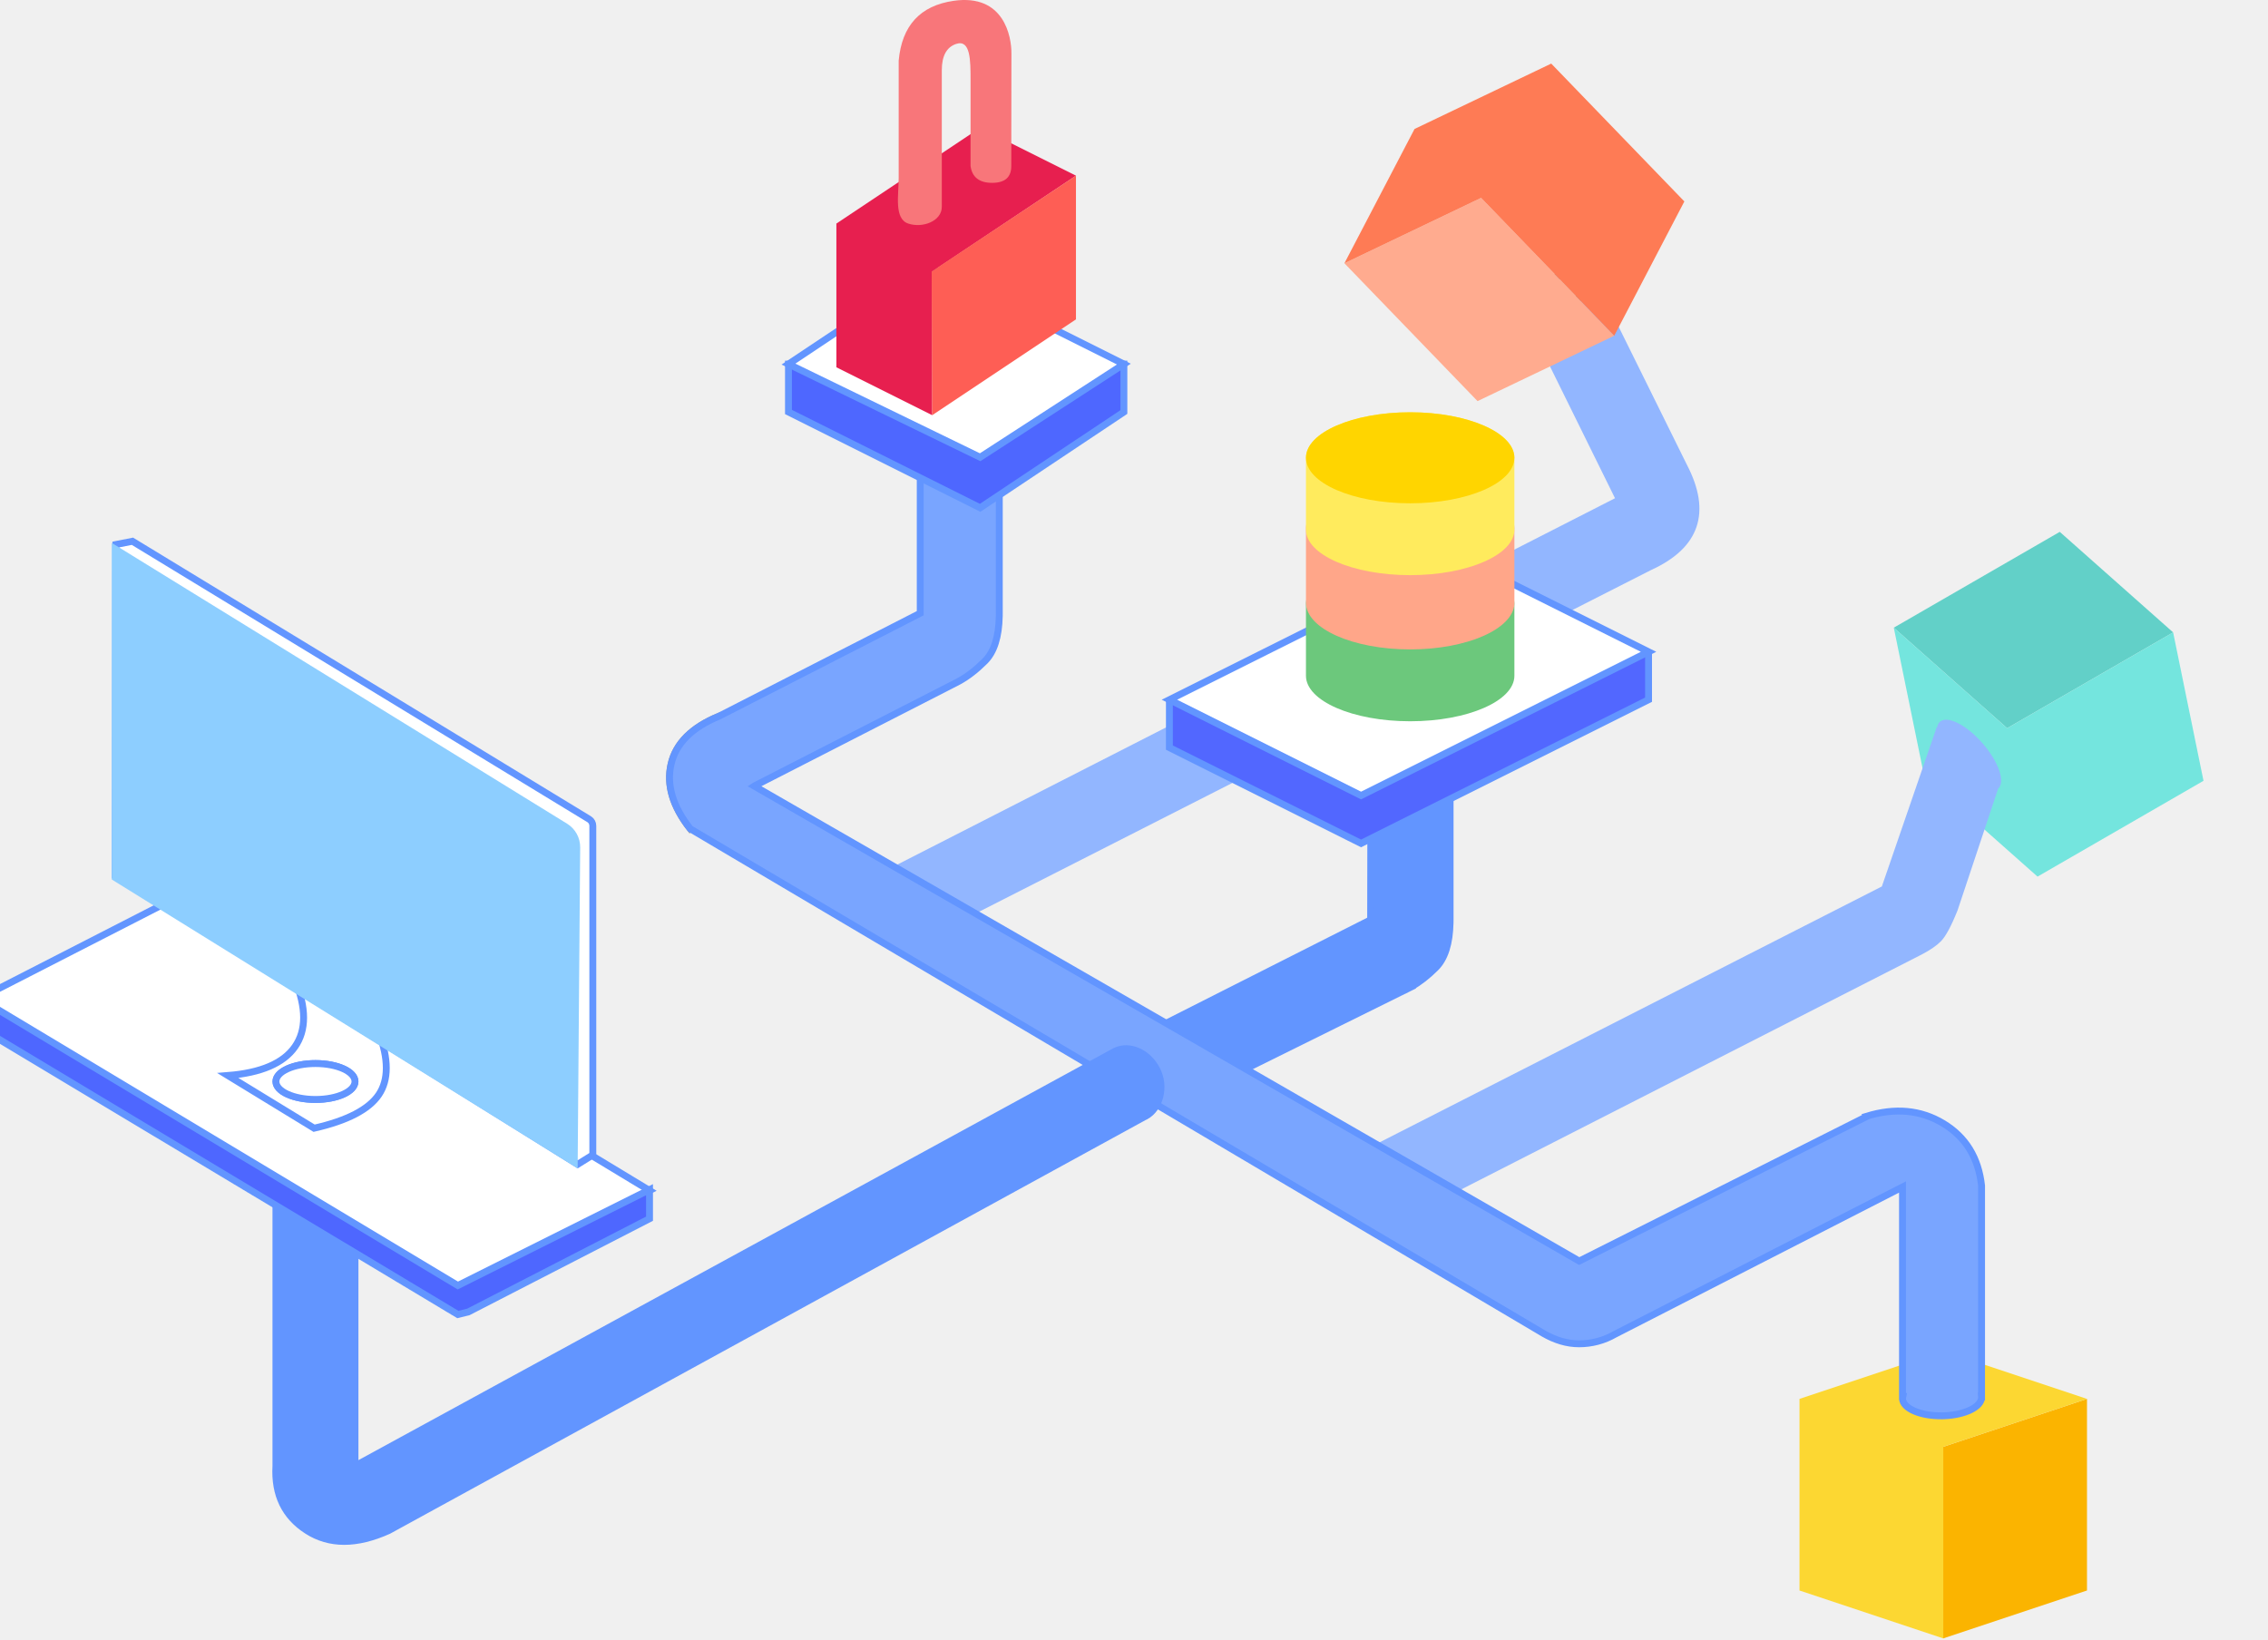
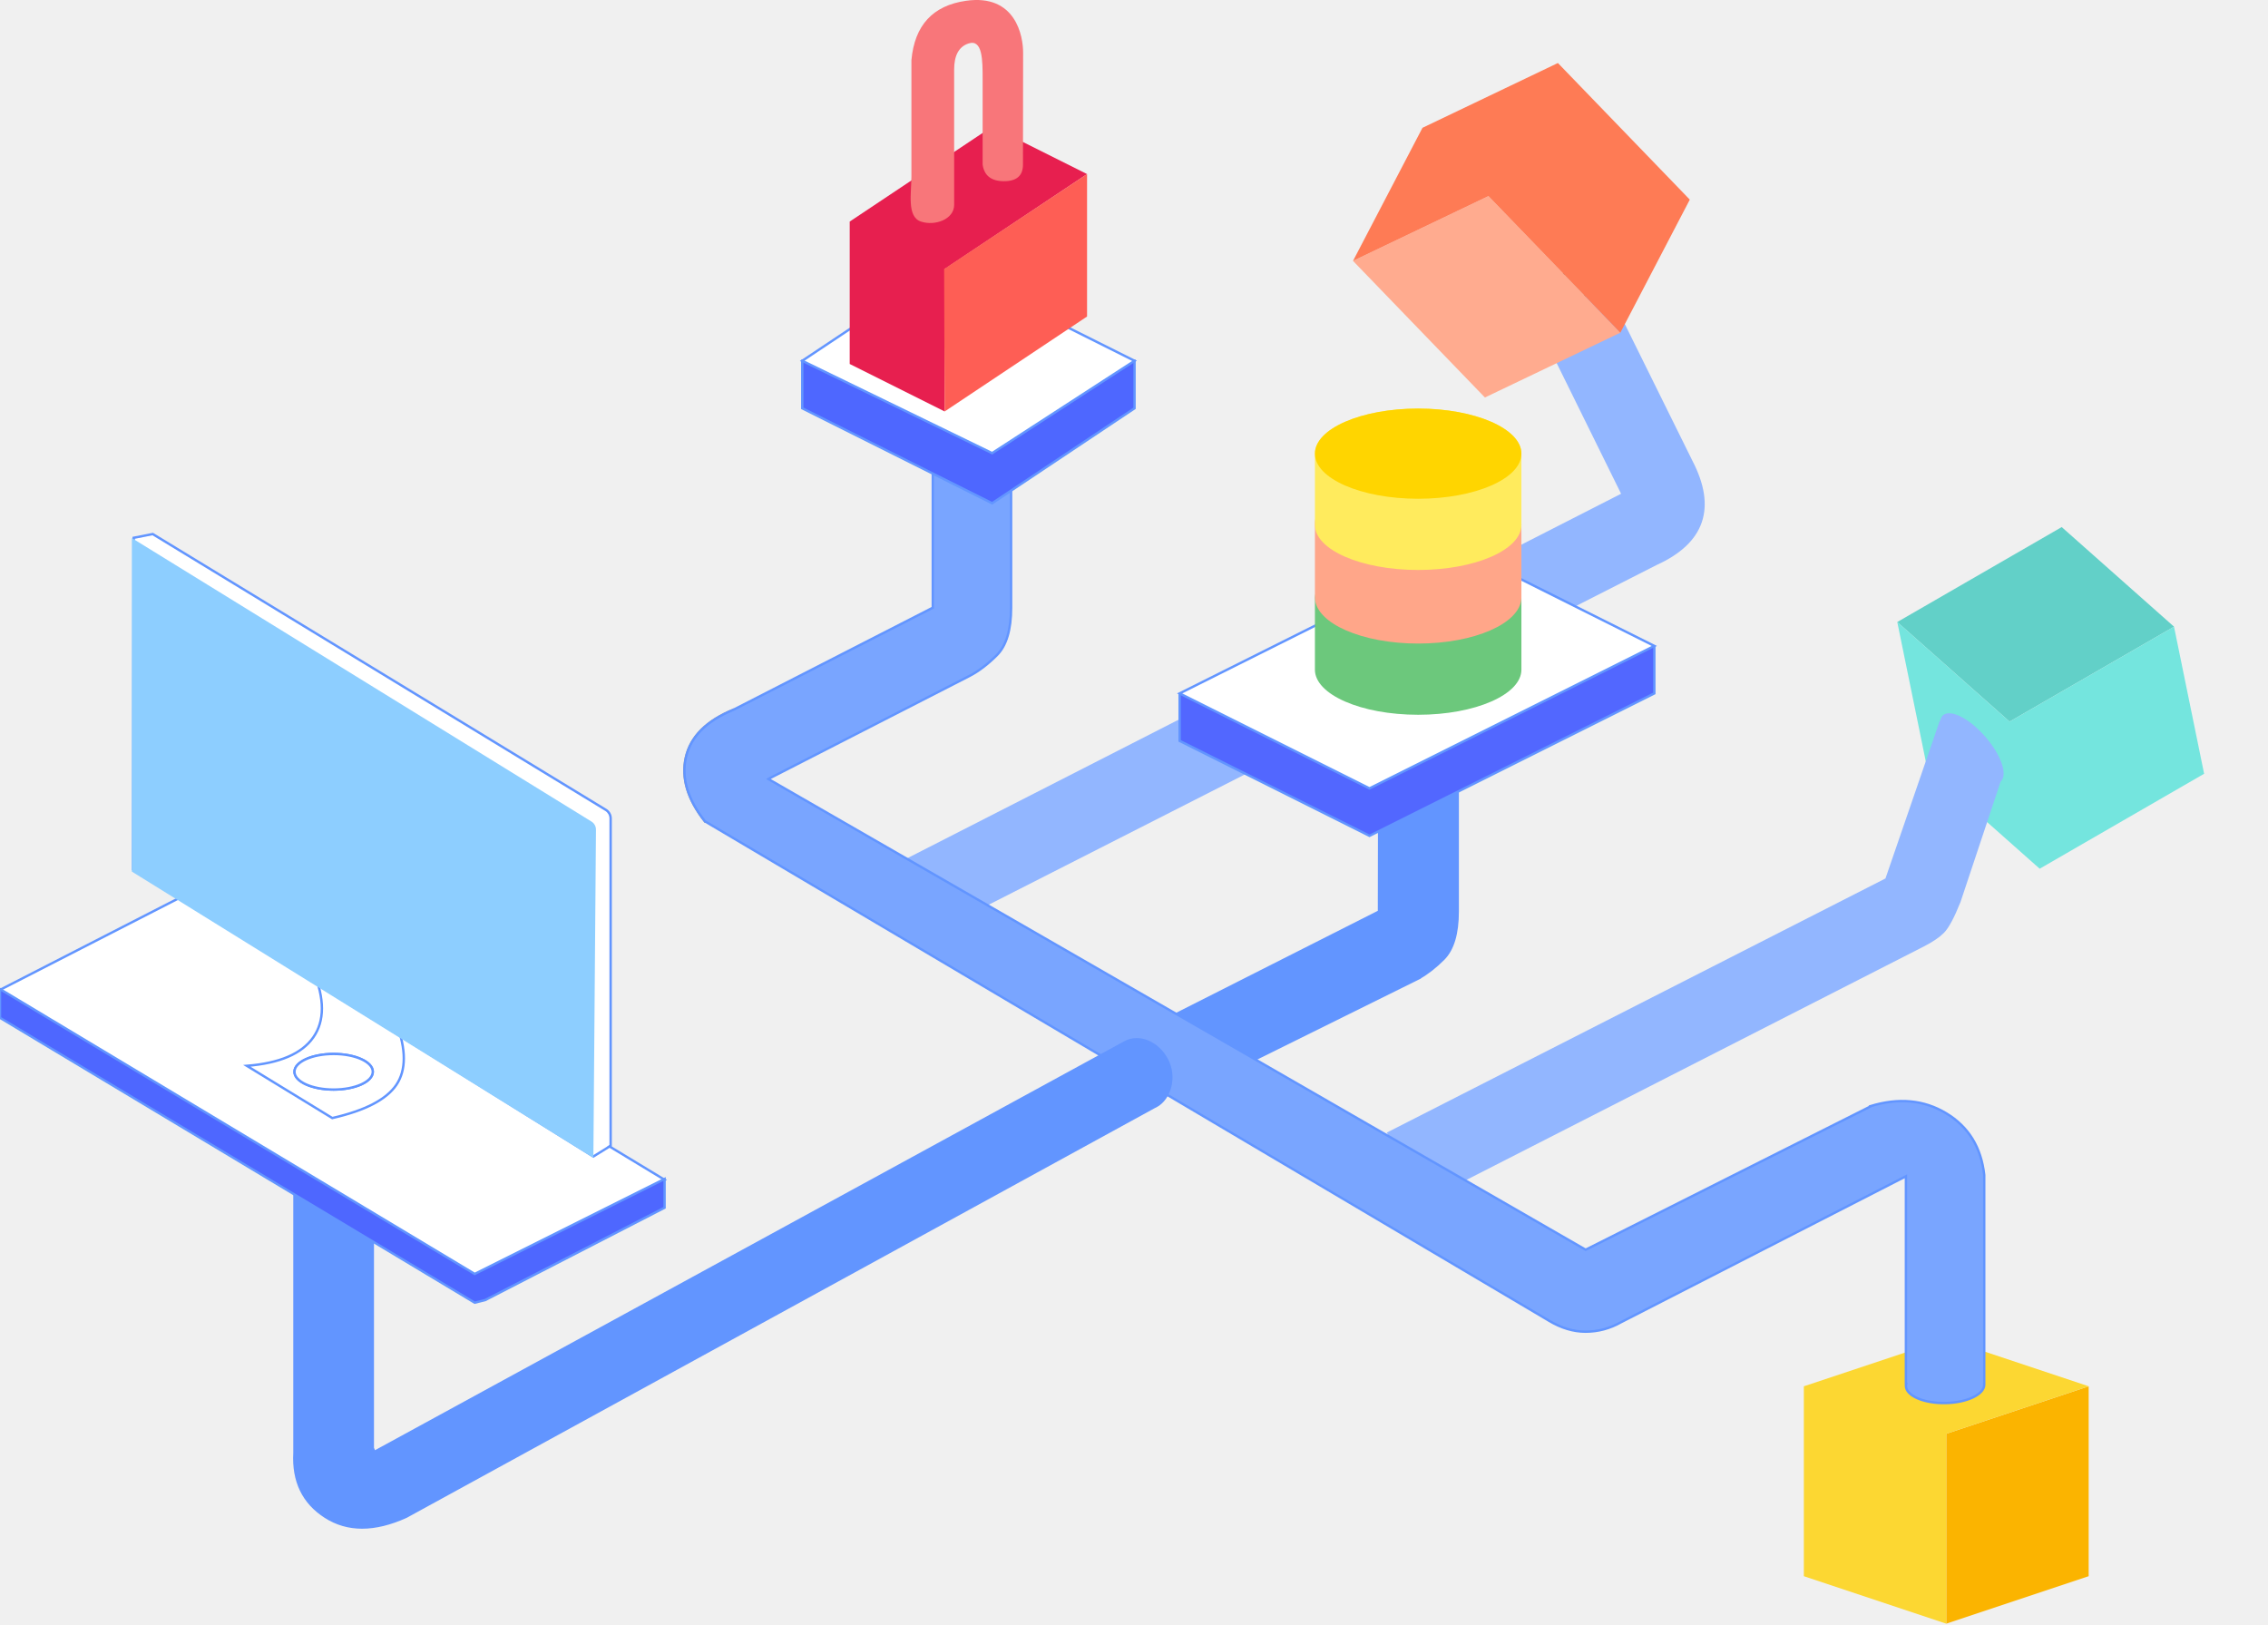
- <svg xmlns="http://www.w3.org/2000/svg" width="296" height="214" viewBox="0 0 296 214">
-   <g fill="none" fill-rule="evenodd" transform="translate(-2.78)">
-     <path fill="#FBB400" d="M275.155 207.608v-25.013l-18.76 6.253v25.013z" />
-     <path fill="#FCD732" d="M256.394 176.342l-18.76 6.253v25.013l18.76 6.253v-25.013l18.76-6.253z" />
-     <path fill="#62D0C8" d="M271.603 69.422L249.94 81.93l14.796 13.12 21.662-12.506z" />
-     <path fill="#74E5DE" d="M253.906 101.303l14.795 13.12 21.662-12.506-3.964-19.374-21.662 12.506-14.796-13.12z" />
-     <path fill="#92B6FF" d="M255.969 94.21c.98-.85 3.472.414 5.568 2.825 2.096 2.41 3.001 5.055 2.022 5.907l.002-.004-5.29 15.874c-.834 2.084-1.564 3.439-2.19 4.064-.568.569-1.395 1.137-2.48 1.706l-.333.17-65.884 33.616-4.684-9.193 65.684-33.467 7.164-20.804.05.04c.048-.308.17-.558.37-.733z" />
-     <g transform="translate(117.426 3.752)">
-       <path fill="#92B6FF" d="M4.684 119.552L0 110.359l96.131-49.077-12.075-24.486 9.274-4.523 12.182 24.632c1.62 3.11 2.037 5.82 1.25 8.129-.787 2.308-2.767 4.184-5.94 5.628l-96.138 48.89z" />
-       <ellipse cx="88.52" cy="34.486" fill="#D8D8D8" stroke="#979797" stroke-width=".9" rx="5.159" ry="1.969" transform="rotate(-23 88.52 34.486)" />
-       <path fill="#FFAB8F" d="M78.191 48.605L60.816 30.612l17.84-8.534L96.03 40.071z" />
-       <path fill="#FE7B55" d="M69.967 13.082l17.84-8.534 17.375 17.993-9.151 17.53-17.376-17.993-17.839 8.534z" />
+ <svg xmlns="http://www.w3.org/2000/svg" width="860" height="616" viewBox="0 0 860 616">
+   <g fill="none" fill-rule="evenodd" transform="translate(-1)">
+     <path fill="#FBB400" d="M793 597.6v-72l-54 18v72z" />
+     <path fill="#FCD732" d="M739 507.6l-54 18v72l54 18v-72l54-18z" />
+     <path fill="#62D0C8" d="M782.777 199.835l-62.354 36 42.589 37.765 62.353-36z" />
+     <path fill="#74E5DE" d="M731.835 291.6l42.588 37.765 62.354-36-11.412-55.765-62.353 36-42.589-37.765z" />
+     <path fill="#92B6FF" d="M737.775 271.187c2.82-2.451 9.995 1.188 16.028 8.128 6.033 6.94 8.638 14.553 5.818 17.003l.007-.007L744.4 342c-2.4 6-4.5 9.9-6.3 11.7-1.714 1.714-4.245 3.429-7.592 5.143l-.508.257-189.637 96.763-13.484-26.462 189.065-96.335 20.62-59.885.142.121c.139-.89.489-1.612 1.069-2.115z" />
+     <g transform="translate(338.998 10.8)">
+       <path fill="#92B6FF" d="M13.484 344.13L0 317.669 276.702 176.4l-34.756-70.482 26.694-13.02 35.062 70.902c4.666 8.955 5.866 16.755 3.6 23.4-2.265 6.645-7.965 12.045-17.1 16.2L13.484 344.13z" />
+       <ellipse cx="254.795" cy="99.267" fill="#D8D8D8" stroke="#979797" stroke-width=".9" rx="14.85" ry="5.667" transform="rotate(-23 254.795 99.267)" />
+       <path fill="#FFAB8F" d="M225.066 139.908L175.05 88.115 226.4 63.552l50.015 51.792z" />
+       <path fill="#FE7B55" d="M201.39 37.656l51.349-24.564 50.015 51.793-26.34 50.46-50.015-51.793-51.349 24.563z" />
    </g>
-     <path fill="#6295FF" stroke="#6295FF" stroke-width=".9" d="M181.715 92.548h10.319v27.514l-.004.376c-.052 2.722-.676 4.681-1.872 5.878-1.05 1.05-2.112 1.879-3.185 2.488l.007.013-.39.192-.235.12-.002-.003-27.176 13.448-4.715-8.755 27.203-13.757.05-27.514z" />
-     <path fill="#D8D8D8" stroke="#979797" stroke-width=".9" d="M92.865 108.181c-2.293-2.918-3.127-5.732-2.502-8.442.626-2.71 2.71-4.794 6.254-6.253l4.69 9.067-8.442 5.628z" />
-     <g stroke-width=".9" transform="translate(90.162 42.894)">
-       <path fill="#79A5FF" stroke="#6295FF" d="M43.038 4.943v32.204l-.004.376c-.052 2.722-.676 4.681-1.872 5.877-1.137 1.137-2.274 2.016-3.411 2.636l-.342.178L11.145 59.66l-.084.054 107.665 61.997 37.519-18.869-.019-.035c3.737-1.147 7.072-.834 10.006.938 2.934 1.773 4.601 4.482 5.003 8.13v27.514l-.007-.001.006.083c.022 1.258-2.132 2.323-4.86 2.432l-.257.007c-2.85.05-5.177-.962-5.2-2.26a1.104 1.104 0 0 1 .028-.262h-.029v-27.345l-37.52 19.217a9.343 9.343 0 0 1-4.69 1.25c-1.55 0-3.106-.454-4.669-1.362l-.335-.201-111-65.66C.41 62.37-.424 59.556.201 56.846c.625-2.71 2.71-4.794 6.254-6.253l26.264-13.445V4.943h10.319z" />
-       <ellipse cx="37.873" cy="5.003" fill="#D8D8D8" stroke="#979797" rx="5.472" ry="3.752" transform="rotate(11 37.873 5.003)" />
+     <path fill="#6295FF" stroke="#6295FF" stroke-width=".9" d="M553.746 266.4v79.2c0 8.4-1.8 14.4-5.4 18-3.023 3.022-6.079 5.41-9.17 7.164l.024.036-.991.491c-.27.141-.54.278-.809.409l-.004-.009-78.223 38.709-13.573-25.2 78.3-39.6.146-79.2h29.7z" />
+     <path fill="#D8D8D8" stroke="#979797" stroke-width=".9" d="M268.3 311.4c-6.6-8.4-9-16.5-7.2-24.3 1.8-7.8 7.8-13.8 18-18l13.5 26.1-24.3 16.2z" />
+     <g stroke-width=".9" transform="translate(260.521 123.472)">
+       <path fill="#79A5FF" stroke="#6295FF" d="M123.879 14.228v92.7c0 8.4-1.8 14.4-5.4 18-3.429 3.429-6.858 6.041-10.286 7.837l-.514.263-75.6 38.7-.24.158 309.9 178.458 107.993-54.314-.053-.102c10.755-3.301 20.355-2.401 28.8 2.7 8.444 5.102 13.244 12.902 14.4 23.4v79.2h-.015c.007.079.011.158.013.237.065 3.735-6.53 6.879-14.73 7.022-8.2.143-14.9-2.769-14.966-6.504a3.178 3.178 0 0 1 .078-.755h-.08v-78.715l-108 55.315c-4.223 2.4-8.723 3.6-13.5 3.6-4.613 0-9.247-1.398-13.902-4.195l-.498-.305-319.5-189c-6.6-8.4-9-16.5-7.2-24.3 1.8-7.8 7.8-13.8 18-18l75.6-38.7v-92.7h29.7z" />
+       <ellipse cx="109.012" cy="14.4" fill="#D8D8D8" stroke="#979797" rx="15.75" ry="10.8" transform="rotate(11 109.012 14.4)" />
    </g>
    <g>
-       <path fill="#6295FF" stroke="#6295FF" stroke-width=".9" d="M38.793 141.323H49.11v49.401c.054.136.126.304.215.507l98.903-53.972.174-.086c1.808-.824 4.15.173 5.328 2.389 1.216 2.287.393 5.166-1.437 6.139a2.91 2.91 0 0 1-.213.102l-98.593 53.988c-4.169 1.876-7.712 1.876-10.63 0-2.919-1.876-4.274-4.69-4.065-8.442v-50.026z" />
+       <path fill="#6295FF" stroke="#6295FF" stroke-width=".9" d="M112.66 550.8v-144h29.7l-.001 142.197c.157.393.364.88.622 1.463L427.66 395.1c5.266-2.8 12.336.047 15.836 6.63s1.13 14.87-4.136 17.67a8.37 8.37 0 0 1-.626.3L154.96 575.1c-12 5.4-22.2 5.4-30.6 0-8.4-5.4-12.3-13.5-11.7-24.3z" />
    </g>
    <g>
-       <path fill="#FFF" stroke="#6295FF" stroke-width=".9" d="M0 130.38l25.014-12.819 62.535 37.832L62.535 167.9z" />
-       <path fill="#4E67FF" stroke="#6295FF" stroke-width=".9" d="M87.55 159.076L63.913 171.24l-1.379.342L0 134.062v-3.786l62.535 37.52 25.014-12.507z" />
-       <path fill="#FFF" stroke="#6295FF" stroke-width=".9" d="M41.273 127.879l10.944 6.878c1.306 3.486 1.306 6.195 0 8.13-1.306 1.934-4.12 3.393-8.442 4.377l-11.257-6.879c4.326-.343 7.244-1.593 8.755-3.752 1.511-2.158 1.511-5.076 0-8.754zm2.679 10.943c-2.85 0-5.16 1.05-5.16 2.345 0 1.295 2.31 2.345 5.16 2.345s5.159-1.05 5.159-2.345c0-1.295-2.31-2.345-5.16-2.345z" />
-       <path fill="#FFF" stroke="#6295FF" stroke-width=".9" d="M17.821 114.354L78.17 151.98l1.98-1.229v-42.956c0-.352-.179-.678-.469-.86L20.066 70.65l-2.165.425-.08 43.278z" />
-       <path fill="#8DCEFF" d="M17.37 114.802V70.87l59.42 36.644a3.6 3.6 0 0 1 1.71 3.092l-.331 41.904-60.798-37.708z" />
+       <path fill="#FFF" d="M1 375.3l72-36.9 180 108.9-72 36z" />
+       <path fill="#6295FF" fill-rule="nonzero" d="M253.931 447.337l-72.95 36.476L.073 375.269l72.944-37.384 180.913 109.452zM72.981 338.915L1.927 375.331 181.02 482.787l71.049-35.524L72.982 338.915z" />
+       <path fill="#4E67FF" stroke="#6295FF" stroke-width=".9" d="M253 457.9l-68.033 35.016-3.967.984-180-108V375l180 108 72-36z" />
+       <path fill="#FFF" stroke="#6295FF" stroke-width=".9" d="M119.8 368.1l31.5 19.8c3.758 10.032 3.758 17.832 0 23.4-3.758 5.568-11.858 9.768-24.3 12.6l-32.4-19.8c12.451-.988 20.851-4.588 25.2-10.8 4.349-6.212 4.349-14.612 0-25.2zm7.71 31.5c-8.201 0-14.85 3.022-14.85 6.75s6.649 6.75 14.85 6.75 14.85-3.022 14.85-6.75-6.649-6.75-14.85-6.75z" />
+       <path fill="#FFF" fill-rule="nonzero" d="M58.83 202.95l-6.698 1.316-.231 125.121L226 437.94l6.099-3.782V310.287a3.324 3.324 0 0 0-1.542-2.813L58.831 202.95z" />
+       <path fill="#6295FF" fill-rule="nonzero" d="M59 202l172.026 104.705a4.23 4.23 0 0 1 1.974 3.582V434.66L226 439 51 329.886l.233-126.36L59 202zm-.17.95l-6.698 1.316-.231 125.121L226 437.94l6.099-3.782V310.287a3.324 3.324 0 0 0-1.542-2.813L58.831 202.95z" />
+       <path fill="#8DCEFF" d="M51 330.457V204l174.274 107.478a3.6 3.6 0 0 1 1.71 3.093L226 439 51 330.457z" />
    </g>
    <g>
-       <g stroke="#6295FF" stroke-width=".9">
-         <path fill="#4E67FF" d="M149.46 47.525v6.253l-18.761 12.506-25.014-12.506v-6.253z" />
-         <path fill="#FFF" d="M105.685 47.525l18.76-12.507 25.014 12.507-18.76 12.159z" />
+       <path fill="#4E67FF" stroke="#6295FF" stroke-width=".9" d="M431.2 136.8v18l-54 36-72-36v-18z" />
+       <path fill="#FFF" d="M305.2 136.8l54-36 72 36-54 35z" />
+       <path fill="#6295FF" fill-rule="nonzero" d="M432.105 136.75l-54.873 35.566-72.935-35.455 54.87-36.58 72.938 36.469zm-72.873-35.43l-53.129 35.419 71.065 34.545 53.127-34.434-71.063-35.53z" />
+       <g>
+         <path fill="#E71F4F" d="M323.2 138V84l54-36 36 18-54 36v54z" />
+         <path fill="#FE5E55" d="M359.2 156l54-36V66L359 102z" />
+         <path fill="#F8767A" d="M381.7 68.7c-4.8 0-7.5-2.1-8.1-6.3V30c0-7.2 0-15.3-5.4-13.5-3.6 1.2-5.4 4.5-5.4 9.9v51.3c0 5.4-7.2 8.1-12.6 6.3-5.4-1.8-3.6-10.8-3.6-17.1V22.8c1.2-13.2 8.1-20.7 20.7-22.5 18.9-2.7 21.712 13.5 21.656 19.8-.037 4.2-.056 18.3-.056 42.3 0 4.2-2.4 6.3-7.2 6.3z" />
      </g>
-       <path fill="#E71F4F" d="M111.938 47.942v-18.76l18.76-12.506 12.508 6.253-18.76 12.506v18.76z" />
-       <path fill="#FE5E55" d="M124.445 54.195l18.76-12.506v-18.76l-18.83 12.506z" />
-       <path fill="#F8767A" d="M132.262 23.867c-1.668 0-2.606-.73-2.814-2.189V10.422c0-2.501 0-5.315-1.876-4.69-1.25.417-1.876 1.564-1.876 3.44v17.821c0 1.876-2.502 2.814-4.378 2.19-1.876-.626-1.25-3.753-1.25-5.942V7.921c.417-4.586 2.814-7.191 7.191-7.817 6.566-.938 7.543 4.69 7.524 6.88-.013 1.458-.02 6.357-.02 14.694 0 1.46-.833 2.189-2.501 2.189z" />
    </g>
-     <ellipse cx="43.952" cy="141.167" fill="#FFF" stroke="#6295FF" stroke-width=".9" rx="5.159" ry="2.345" />
+     <ellipse cx="127.51" cy="406.35" fill="#FFF" stroke="#6295FF" stroke-width=".9" rx="14.85" ry="6.75" />
    <g>
-       <g stroke="#6295FF" stroke-width=".9">
-         <path fill="#5267FF" d="M217.935 85.079v6.253l-37.52 18.76L155.4 97.585v-6.253" />
-         <path fill="#FFF" d="M155.4 91.332l37.521-18.76 25.014 12.507-37.52 18.76z" />
-       </g>
-       <g transform="translate(173.223 53.813)">
-         <path fill="#6CC87C" d="M0 25.013l.005-.16c.195-3.207 6.208-5.78 13.596-5.78 7.512 0 13.602 2.66 13.602 5.94v9.38c0 3.28-6.09 5.94-13.602 5.94C6.09 40.333 0 37.673 0 34.393v-9.38z" />
-         <path fill="#FFA689" d="M13.601 9.067c7.512 0 13.602 2.73 13.602 6.097 0 .053-.002.105-.005.157h.005v9.692c-.19 3.295-6.206 5.94-13.602 5.94C6.09 30.954 0 28.224 0 24.858l.004.155-.004.001V15.32h.004L0 15.164c0-3.312 5.892-6.007 13.233-6.095z" />
-         <path fill="#FFEB5D" d="M0 6.253h.019A2.65 2.65 0 0 1 0 5.941C0 2.66 6.09 0 13.601 0c7.512 0 13.602 2.66 13.602 5.94 0 .105-.006.21-.019.313h.019v9.067c0 3.281-6.09 5.941-13.602 5.941C6.09 21.261 0 18.601 0 15.321V6.252z" />
-         <ellipse cx="13.601" cy="5.941" fill="#FFD500" rx="13.601" ry="5.941" />
+       <path fill="#5267FF" stroke="#6295FF" stroke-width=".9" d="M628.3 244.9v18l-108 54-72-36v-18" />
+       <path fill="#FFF" d="M448.3 262.9l108-54 72 36-108 54z" />
+       <path fill="#6295FF" fill-rule="nonzero" d="M629.306 244.9L520.3 299.403 447.294 262.9 556.3 208.397l73.006 36.503zM556.3 209.403L449.306 262.9l70.994 35.497L627.294 244.9 556.3 209.403z" />
+       <g transform="translate(499.6 154.9)">
+         <path fill="#6CC87C" d="M0 72l.005-.283C.351 62.404 17.745 54.9 39.15 54.9c21.622 0 39.15 7.656 39.15 17.1v27c0 9.444-17.528 17.1-39.15 17.1S0 108.444 0 99V72z" />
+         <path fill="#FFA689" d="M39.15 26.1c21.622 0 39.15 7.857 39.15 17.55 0 .15-.004.3-.013.45h.013V72h-.013c-.533 9.485-17.851 17.1-39.137 17.1S.546 81.485.013 72H0V44.1h.013C.004 43.95 0 43.8 0 43.65 0 33.957 17.528 26.1 39.15 26.1z" />
+         <path fill="#FFEB5D" d="M0 18h.053A7.629 7.629 0 0 1 0 17.1C0 7.656 17.528 0 39.15 0S78.3 7.656 78.3 17.1c0 .302-.018.603-.053.9h.053v26.1c0 9.444-17.528 17.1-39.15 17.1S0 53.544 0 44.1V18z" />
+         <ellipse cx="39.15" cy="17.1" fill="#FFD500" rx="39.15" ry="17.1" />
      </g>
    </g>
  </g>
</svg>
